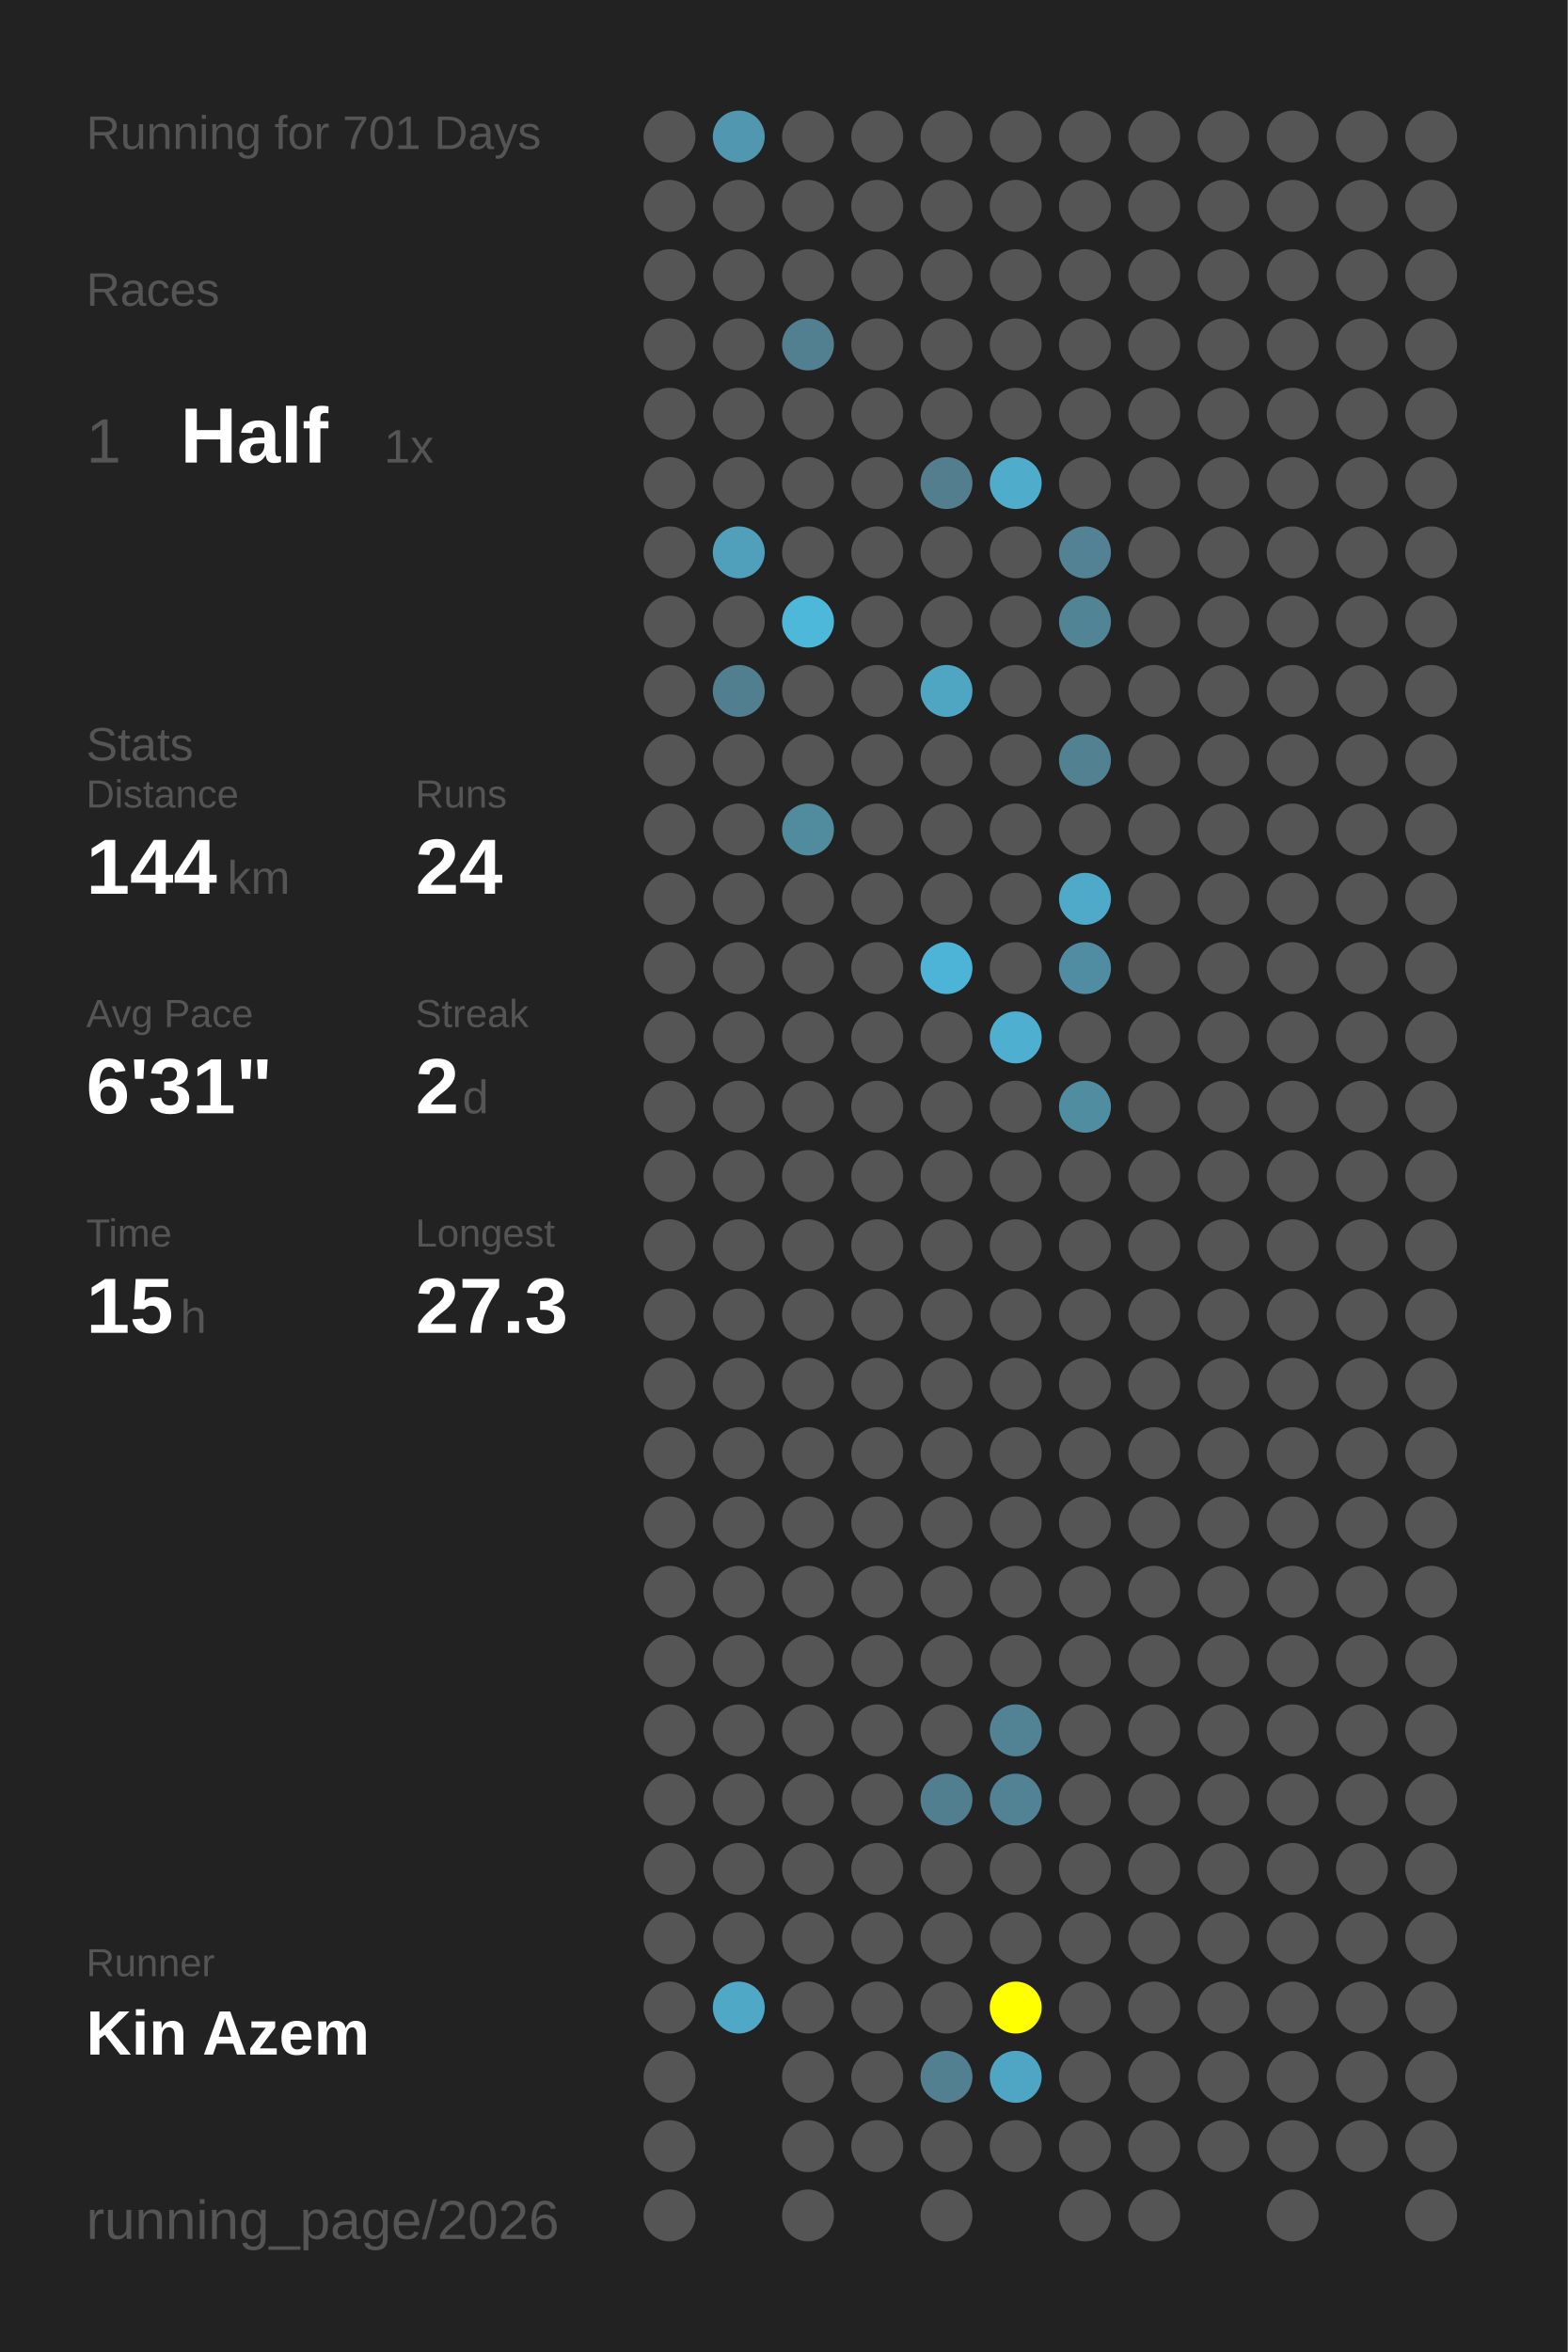
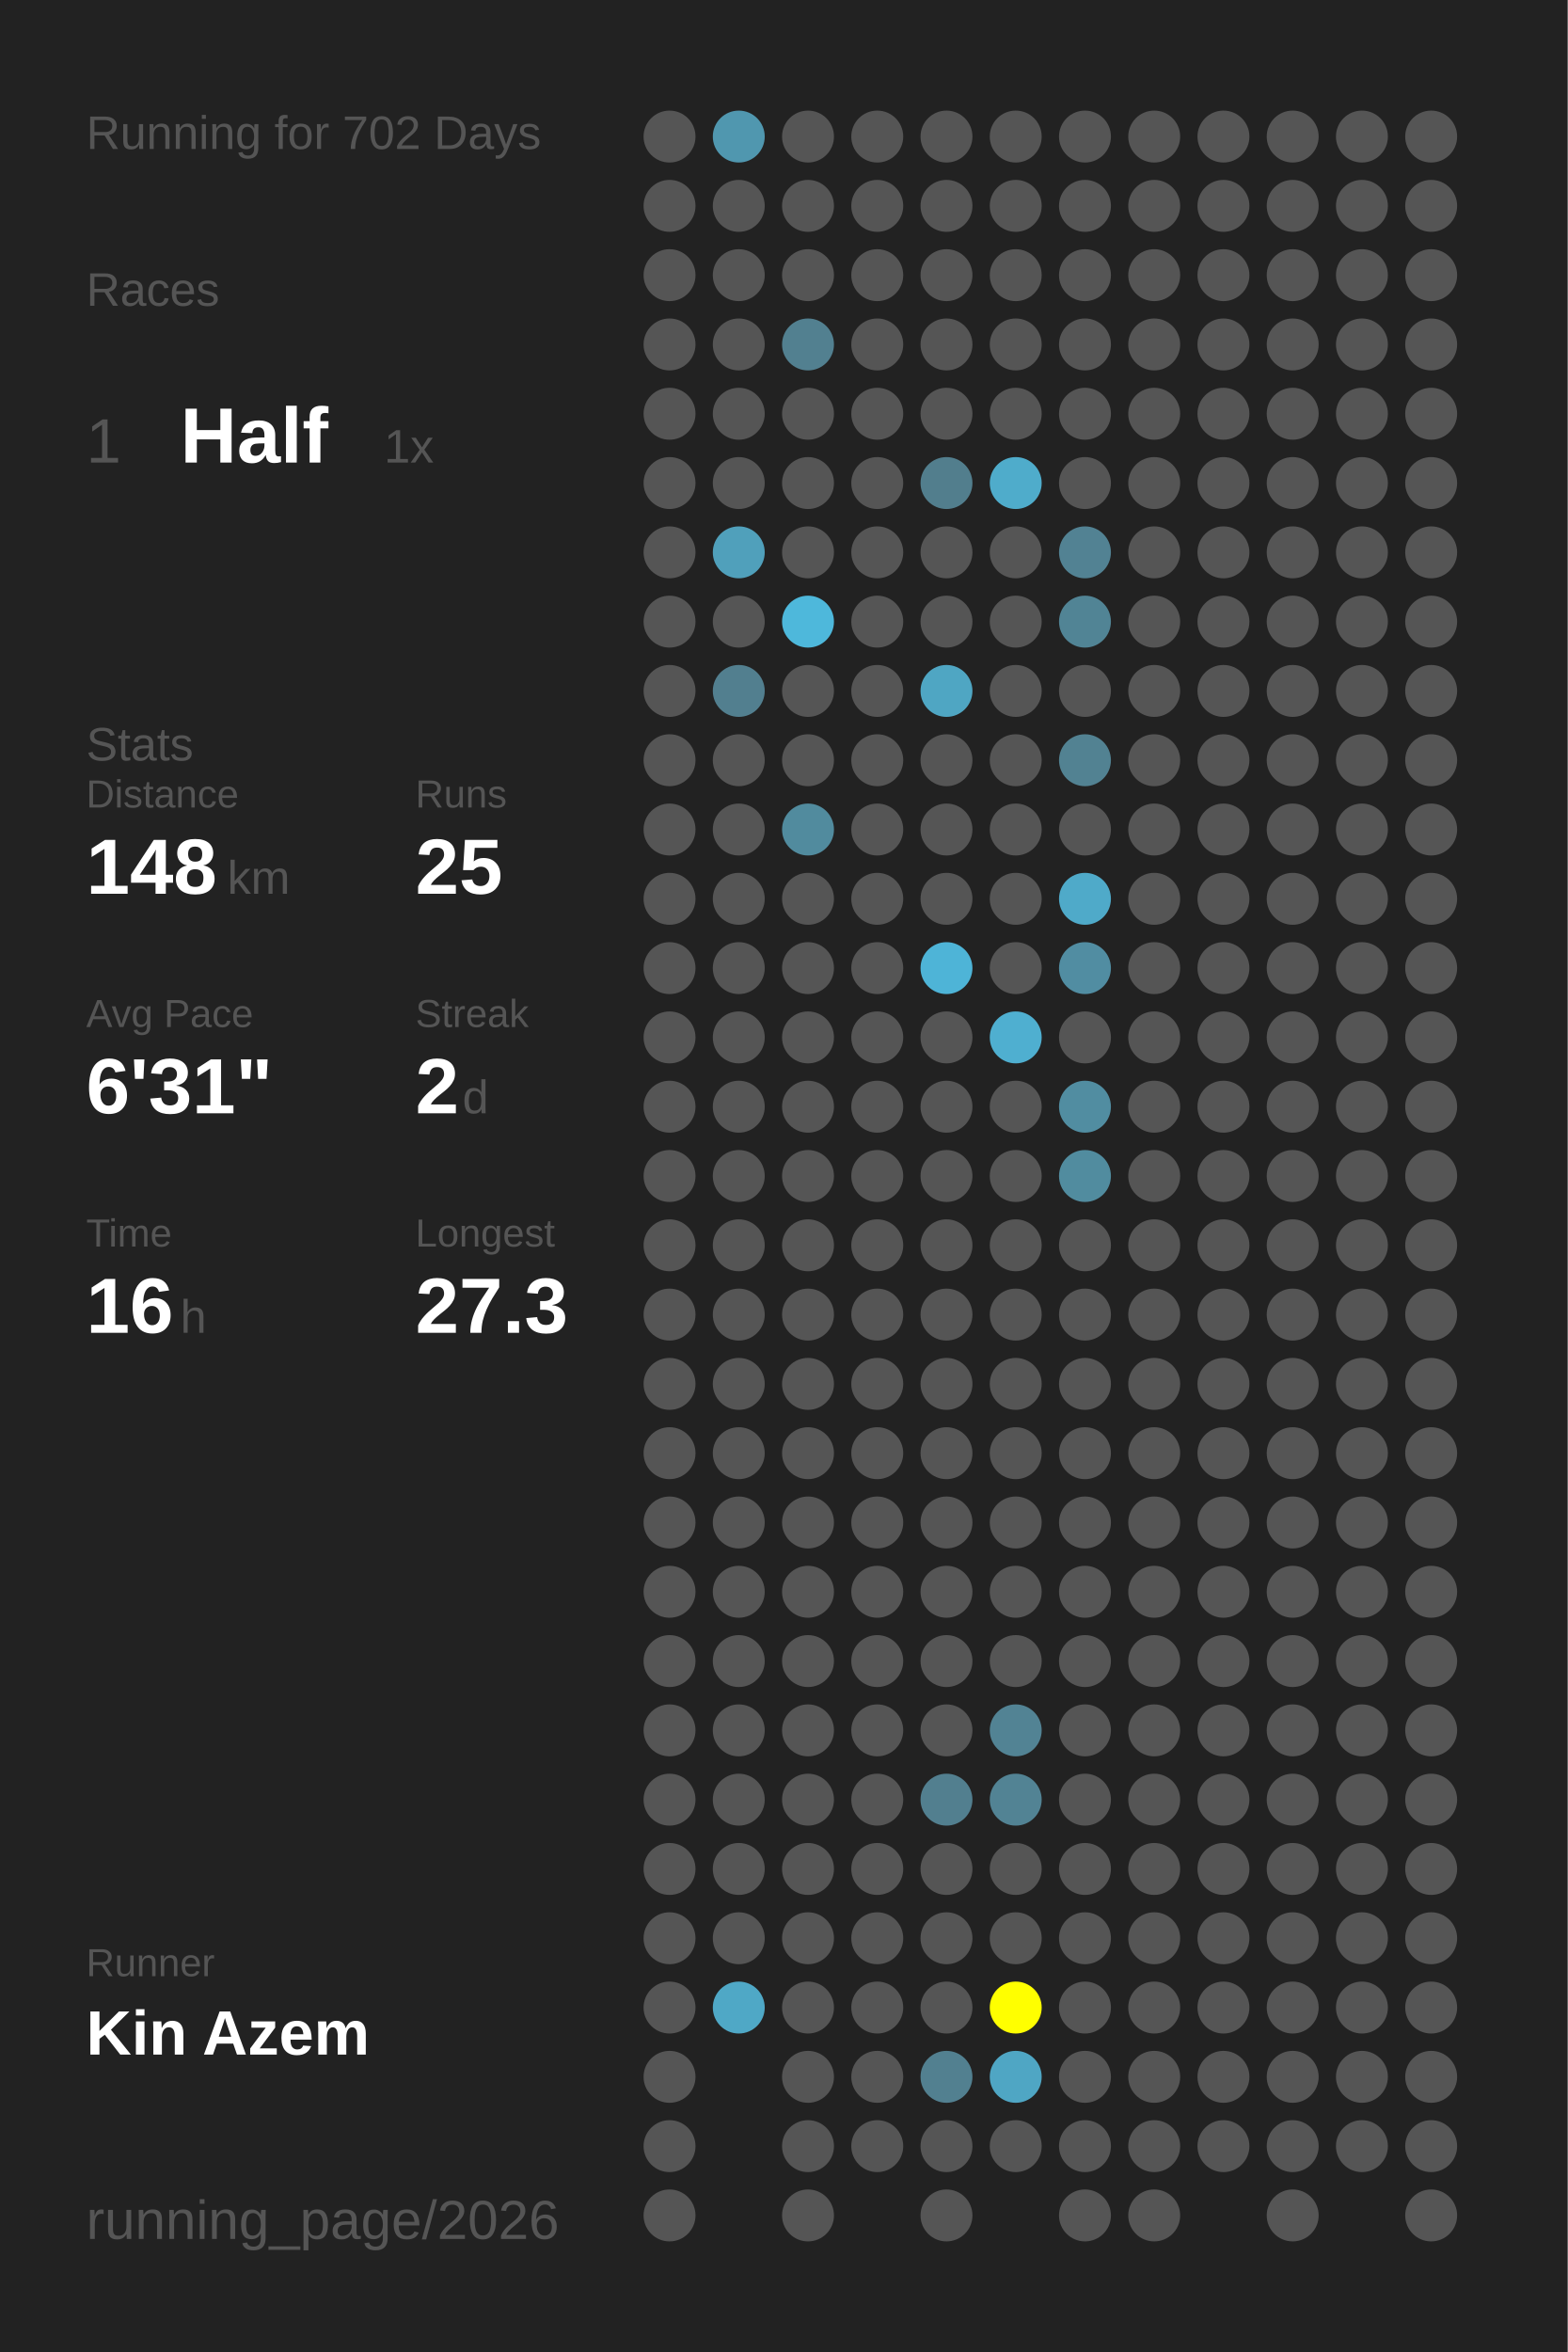
<svg xmlns="http://www.w3.org/2000/svg" baseProfile="full" height="300mm" version="1.1" viewBox="0,0,200,300" width="200mm">
  <defs />
  <rect fill="#222222" height="300" width="200" x="0" y="0" />
-   <text fill="#555555" style="font-size:6px; font-family:Arial;" x="11" y="19">Running for 701 Days</text>
+   <text fill="#555555" style="font-size:6px; font-family:Arial;" x="11" y="19">Running for 702 Days</text>
  <text fill="#555555" style="font-size:6px; font-family:Arial;" x="11" y="39">Races</text>
  <text fill="#555555" style="font-size:8px; font-family:Arial;" x="11" y="59">1</text>
  <text fill="#FFFFFF" style="font-size:10px; font-family:Arial; font-weight:bold;" x="23" y="59">Half</text>
  <text fill="#555555" style="font-size:6px; font-family:Arial;" x="49" y="59">1x</text>
  <text fill="#555555" style="font-size:6px; font-family:Arial;" x="11" y="97">Stats</text>
  <text fill="#555555" style="font-size:5px; font-family:Arial;" x="11" y="103">Distance</text>
-   <text fill="#FFFFFF" style="font-size:10px; font-family:Arial; font-weight:bold;" x="11" y="114">144</text>
+   <text fill="#FFFFFF" style="font-size:10px; font-family:Arial; font-weight:bold;" x="11" y="114">148</text>
  <text fill="#555555" style="font-size:6px; font-family:Arial;" x="29" y="114">km</text>
  <text fill="#555555" style="font-size:5px; font-family:Arial;" x="53" y="103">Runs</text>
-   <text fill="#FFFFFF" style="font-size:10px; font-family:Arial; font-weight:bold;" x="53" y="114">24</text>
+   <text fill="#FFFFFF" style="font-size:10px; font-family:Arial; font-weight:bold;" x="53" y="114">25</text>
  <text fill="#555555" style="font-size:5px; font-family:Arial;" x="11" y="131">Avg Pace</text>
  <text fill="#FFFFFF" style="font-size:10px; font-family:Arial; font-weight:bold;" x="11" y="142">6'31"</text>
  <text fill="#555555" style="font-size:5px; font-family:Arial;" x="53" y="131">Streak</text>
  <text fill="#FFFFFF" style="font-size:10px; font-family:Arial; font-weight:bold;" x="53" y="142">2</text>
  <text fill="#555555" style="font-size:6px; font-family:Arial;" x="59" y="142">d</text>
  <text fill="#555555" style="font-size:5px; font-family:Arial;" x="11" y="159">Time</text>
-   <text fill="#FFFFFF" style="font-size:10px; font-family:Arial; font-weight:bold;" x="11" y="170">15</text>
+   <text fill="#FFFFFF" style="font-size:10px; font-family:Arial; font-weight:bold;" x="11" y="170">16</text>
  <text fill="#555555" style="font-size:6px; font-family:Arial;" x="23" y="170">h</text>
  <text fill="#555555" style="font-size:5px; font-family:Arial;" x="53" y="159">Longest</text>
  <text fill="#FFFFFF" style="font-size:10px; font-family:Arial; font-weight:bold;" x="53" y="170">27.3</text>
  <text fill="#555555" style="font-size:5px; font-family:Arial;" x="11" y="252.065">Runner</text>
  <text fill="#FFFFFF" style="font-size:8px; font-family:Arial; font-weight:bold;" x="11" y="262.065">Kin Azem</text>
  <text fill="#555555" style="font-size:7px; font-family:Arial;" x="11" y="285.581">running_page/2026</text>
  <circle cx="85.417" cy="17.419" fill="#555555" r="3.312" />
  <circle cx="85.417" cy="26.258" fill="#555555" r="3.312" />
  <circle cx="85.417" cy="35.097" fill="#555555" r="3.312" />
  <circle cx="85.417" cy="43.935" fill="#555555" r="3.312" />
  <circle cx="85.417" cy="52.774" fill="#555555" r="3.312" />
  <circle cx="85.417" cy="61.613" fill="#555555" r="3.312" />
  <circle cx="85.417" cy="70.452" fill="#555555" r="3.312" />
  <circle cx="85.417" cy="79.29" fill="#555555" r="3.312" />
  <circle cx="85.417" cy="88.129" fill="#555555" r="3.312" />
  <circle cx="85.417" cy="96.968" fill="#555555" r="3.312" />
  <circle cx="85.417" cy="105.806" fill="#555555" r="3.312" />
  <circle cx="85.417" cy="114.645" fill="#555555" r="3.312" />
  <circle cx="85.417" cy="123.484" fill="#555555" r="3.312" />
  <circle cx="85.417" cy="132.323" fill="#555555" r="3.312" />
  <circle cx="85.417" cy="141.161" fill="#555555" r="3.312" />
  <circle cx="85.417" cy="150" fill="#555555" r="3.312" />
  <circle cx="85.417" cy="158.839" fill="#555555" r="3.312" />
  <circle cx="85.417" cy="167.677" fill="#555555" r="3.312" />
  <circle cx="85.417" cy="176.516" fill="#555555" r="3.312" />
  <circle cx="85.417" cy="185.355" fill="#555555" r="3.312" />
  <circle cx="85.417" cy="194.194" fill="#555555" r="3.312" />
  <circle cx="85.417" cy="203.032" fill="#555555" r="3.312" />
  <circle cx="85.417" cy="211.871" fill="#555555" r="3.312" />
  <circle cx="85.417" cy="220.71" fill="#555555" r="3.312" />
  <circle cx="85.417" cy="229.548" fill="#555555" r="3.312" />
  <circle cx="85.417" cy="238.387" fill="#555555" r="3.312" />
  <circle cx="85.417" cy="247.226" fill="#555555" r="3.312" />
  <circle cx="85.417" cy="256.065" fill="#555555" r="3.312" />
  <circle cx="85.417" cy="264.903" fill="#555555" r="3.312" />
  <circle cx="85.417" cy="273.742" fill="#555555" r="3.312" />
  <circle cx="85.417" cy="282.581" fill="#555555" r="3.312" />
  <circle cx="94.25" cy="17.419" fill="#5097af" r="3.312" />
  <circle cx="94.25" cy="26.258" fill="#555555" r="3.312" />
  <circle cx="94.25" cy="35.097" fill="#555555" r="3.312" />
  <circle cx="94.25" cy="43.935" fill="#555555" r="3.312" />
  <circle cx="94.25" cy="52.774" fill="#555555" r="3.312" />
  <circle cx="94.25" cy="61.613" fill="#555555" r="3.312" />
  <circle cx="94.25" cy="70.452" fill="#50a0bb" r="3.312" />
  <circle cx="94.25" cy="79.29" fill="#555555" r="3.312" />
  <circle cx="94.25" cy="88.129" fill="#527f8f" r="3.312" />
  <circle cx="94.25" cy="96.968" fill="#555555" r="3.312" />
  <circle cx="94.25" cy="105.806" fill="#555555" r="3.312" />
  <circle cx="94.25" cy="114.645" fill="#555555" r="3.312" />
  <circle cx="94.25" cy="123.484" fill="#555555" r="3.312" />
  <circle cx="94.25" cy="132.323" fill="#555555" r="3.312" />
  <circle cx="94.25" cy="141.161" fill="#555555" r="3.312" />
  <circle cx="94.25" cy="150" fill="#555555" r="3.312" />
  <circle cx="94.25" cy="158.839" fill="#555555" r="3.312" />
  <circle cx="94.25" cy="167.677" fill="#555555" r="3.312" />
  <circle cx="94.25" cy="176.516" fill="#555555" r="3.312" />
  <circle cx="94.25" cy="185.355" fill="#555555" r="3.312" />
  <circle cx="94.25" cy="194.194" fill="#555555" r="3.312" />
  <circle cx="94.25" cy="203.032" fill="#555555" r="3.312" />
  <circle cx="94.25" cy="211.871" fill="#555555" r="3.312" />
  <circle cx="94.25" cy="220.71" fill="#555555" r="3.312" />
  <circle cx="94.25" cy="229.548" fill="#555555" r="3.312" />
  <circle cx="94.25" cy="238.387" fill="#555555" r="3.312" />
  <circle cx="94.25" cy="247.226" fill="#555555" r="3.312" />
  <circle cx="94.25" cy="256.065" fill="#4fa8c6" r="3.312" />
  <circle cx="103.083" cy="17.419" fill="#555555" r="3.312" />
  <circle cx="103.083" cy="26.258" fill="#555555" r="3.312" />
  <circle cx="103.083" cy="35.097" fill="#555555" r="3.312" />
  <circle cx="103.083" cy="43.935" fill="#528090" r="3.312" />
  <circle cx="103.083" cy="52.774" fill="#555555" r="3.312" />
  <circle cx="103.083" cy="61.613" fill="#555555" r="3.312" />
  <circle cx="103.083" cy="70.452" fill="#555555" r="3.312" />
  <circle cx="103.083" cy="79.29" fill="#4eb8db" r="3.312" />
  <circle cx="103.083" cy="88.129" fill="#555555" r="3.312" />
  <circle cx="103.083" cy="96.968" fill="#555555" r="3.312" />
  <circle cx="103.083" cy="105.806" fill="#518b9e" r="3.312" />
  <circle cx="103.083" cy="114.645" fill="#555555" r="3.312" />
  <circle cx="103.083" cy="123.484" fill="#555555" r="3.312" />
  <circle cx="103.083" cy="132.323" fill="#555555" r="3.312" />
  <circle cx="103.083" cy="141.161" fill="#555555" r="3.312" />
  <circle cx="103.083" cy="150" fill="#555555" r="3.312" />
  <circle cx="103.083" cy="158.839" fill="#555555" r="3.312" />
  <circle cx="103.083" cy="167.677" fill="#555555" r="3.312" />
  <circle cx="103.083" cy="176.516" fill="#555555" r="3.312" />
  <circle cx="103.083" cy="185.355" fill="#555555" r="3.312" />
  <circle cx="103.083" cy="194.194" fill="#555555" r="3.312" />
  <circle cx="103.083" cy="203.032" fill="#555555" r="3.312" />
  <circle cx="103.083" cy="211.871" fill="#555555" r="3.312" />
  <circle cx="103.083" cy="220.71" fill="#555555" r="3.312" />
  <circle cx="103.083" cy="229.548" fill="#555555" r="3.312" />
  <circle cx="103.083" cy="238.387" fill="#555555" r="3.312" />
  <circle cx="103.083" cy="247.226" fill="#555555" r="3.312" />
  <circle cx="103.083" cy="256.065" fill="#555555" r="3.312" />
  <circle cx="103.083" cy="264.903" fill="#555555" r="3.312" />
  <circle cx="103.083" cy="273.742" fill="#555555" r="3.312" />
  <circle cx="103.083" cy="282.581" fill="#555555" r="3.312" />
  <circle cx="111.917" cy="17.419" fill="#555555" r="3.312" />
  <circle cx="111.917" cy="26.258" fill="#555555" r="3.312" />
  <circle cx="111.917" cy="35.097" fill="#555555" r="3.312" />
  <circle cx="111.917" cy="43.935" fill="#555555" r="3.312" />
  <circle cx="111.917" cy="52.774" fill="#555555" r="3.312" />
  <circle cx="111.917" cy="61.613" fill="#555555" r="3.312" />
  <circle cx="111.917" cy="70.452" fill="#555555" r="3.312" />
  <circle cx="111.917" cy="79.29" fill="#555555" r="3.312" />
  <circle cx="111.917" cy="88.129" fill="#555555" r="3.312" />
  <circle cx="111.917" cy="96.968" fill="#555555" r="3.312" />
  <circle cx="111.917" cy="105.806" fill="#555555" r="3.312" />
  <circle cx="111.917" cy="114.645" fill="#555555" r="3.312" />
  <circle cx="111.917" cy="123.484" fill="#555555" r="3.312" />
  <circle cx="111.917" cy="132.323" fill="#555555" r="3.312" />
  <circle cx="111.917" cy="141.161" fill="#555555" r="3.312" />
  <circle cx="111.917" cy="150" fill="#555555" r="3.312" />
  <circle cx="111.917" cy="158.839" fill="#555555" r="3.312" />
  <circle cx="111.917" cy="167.677" fill="#555555" r="3.312" />
  <circle cx="111.917" cy="176.516" fill="#555555" r="3.312" />
  <circle cx="111.917" cy="185.355" fill="#555555" r="3.312" />
  <circle cx="111.917" cy="194.194" fill="#555555" r="3.312" />
  <circle cx="111.917" cy="203.032" fill="#555555" r="3.312" />
  <circle cx="111.917" cy="211.871" fill="#555555" r="3.312" />
  <circle cx="111.917" cy="220.71" fill="#555555" r="3.312" />
  <circle cx="111.917" cy="229.548" fill="#555555" r="3.312" />
  <circle cx="111.917" cy="238.387" fill="#555555" r="3.312" />
  <circle cx="111.917" cy="247.226" fill="#555555" r="3.312" />
  <circle cx="111.917" cy="256.065" fill="#555555" r="3.312" />
  <circle cx="111.917" cy="264.903" fill="#555555" r="3.312" />
  <circle cx="111.917" cy="273.742" fill="#555555" r="3.312" />
  <circle cx="120.75" cy="17.419" fill="#555555" r="3.312" />
  <circle cx="120.75" cy="26.258" fill="#555555" r="3.312" />
  <circle cx="120.75" cy="35.097" fill="#555555" r="3.312" />
  <circle cx="120.75" cy="43.935" fill="#555555" r="3.312" />
  <circle cx="120.75" cy="52.774" fill="#555555" r="3.312" />
  <circle cx="120.75" cy="61.613" fill="#527e8d" r="3.312" />
  <circle cx="120.75" cy="70.452" fill="#555555" r="3.312" />
  <circle cx="120.75" cy="79.29" fill="#555555" r="3.312" />
  <circle cx="120.75" cy="88.129" fill="#4fa6c3" r="3.312" />
  <circle cx="120.75" cy="96.968" fill="#555555" r="3.312" />
  <circle cx="120.75" cy="105.806" fill="#555555" r="3.312" />
  <circle cx="120.75" cy="114.645" fill="#555555" r="3.312" />
  <circle cx="120.75" cy="123.484" fill="#4eb4d7" r="3.312" />
  <circle cx="120.75" cy="132.323" fill="#555555" r="3.312" />
  <circle cx="120.75" cy="141.161" fill="#555555" r="3.312" />
  <circle cx="120.75" cy="150" fill="#555555" r="3.312" />
  <circle cx="120.75" cy="158.839" fill="#555555" r="3.312" />
  <circle cx="120.75" cy="167.677" fill="#555555" r="3.312" />
  <circle cx="120.75" cy="176.516" fill="#555555" r="3.312" />
  <circle cx="120.75" cy="185.355" fill="#555555" r="3.312" />
  <circle cx="120.75" cy="194.194" fill="#555555" r="3.312" />
  <circle cx="120.75" cy="203.032" fill="#555555" r="3.312" />
  <circle cx="120.75" cy="211.871" fill="#555555" r="3.312" />
  <circle cx="120.75" cy="220.71" fill="#555555" r="3.312" />
  <circle cx="120.75" cy="229.548" fill="#527f8f" r="3.312" />
  <circle cx="120.75" cy="238.387" fill="#555555" r="3.312" />
  <circle cx="120.75" cy="247.226" fill="#555555" r="3.312" />
  <circle cx="120.75" cy="256.065" fill="#555555" r="3.312" />
  <circle cx="120.75" cy="264.903" fill="#528090" r="3.312" />
  <circle cx="120.75" cy="273.742" fill="#555555" r="3.312" />
  <circle cx="120.75" cy="282.581" fill="#555555" r="3.312" />
  <circle cx="129.583" cy="17.419" fill="#555555" r="3.312" />
  <circle cx="129.583" cy="26.258" fill="#555555" r="3.312" />
  <circle cx="129.583" cy="35.097" fill="#555555" r="3.312" />
  <circle cx="129.583" cy="43.935" fill="#555555" r="3.312" />
  <circle cx="129.583" cy="52.774" fill="#555555" r="3.312" />
  <circle cx="129.583" cy="61.613" fill="#4faccb" r="3.312" />
  <circle cx="129.583" cy="70.452" fill="#555555" r="3.312" />
  <circle cx="129.583" cy="79.29" fill="#555555" r="3.312" />
  <circle cx="129.583" cy="88.129" fill="#555555" r="3.312" />
  <circle cx="129.583" cy="96.968" fill="#555555" r="3.312" />
  <circle cx="129.583" cy="105.806" fill="#555555" r="3.312" />
  <circle cx="129.583" cy="114.645" fill="#555555" r="3.312" />
  <circle cx="129.583" cy="123.484" fill="#555555" r="3.312" />
  <circle cx="129.583" cy="132.323" fill="#4fafd0" r="3.312" />
  <circle cx="129.583" cy="141.161" fill="#555555" r="3.312" />
  <circle cx="129.583" cy="150" fill="#555555" r="3.312" />
  <circle cx="129.583" cy="158.839" fill="#555555" r="3.312" />
  <circle cx="129.583" cy="167.677" fill="#555555" r="3.312" />
  <circle cx="129.583" cy="176.516" fill="#555555" r="3.312" />
  <circle cx="129.583" cy="185.355" fill="#555555" r="3.312" />
  <circle cx="129.583" cy="194.194" fill="#555555" r="3.312" />
  <circle cx="129.583" cy="203.032" fill="#555555" r="3.312" />
  <circle cx="129.583" cy="211.871" fill="#555555" r="3.312" />
  <circle cx="129.583" cy="220.71" fill="#528394" r="3.312" />
  <circle cx="129.583" cy="229.548" fill="#528394" r="3.312" />
  <circle cx="129.583" cy="238.387" fill="#555555" r="3.312" />
  <circle cx="129.583" cy="247.226" fill="#555555" r="3.312" />
  <circle cx="129.583" cy="256.065" fill="#FFFF00" r="3.312" />
  <circle cx="129.583" cy="264.903" fill="#4fa6c4" r="3.312" />
  <circle cx="129.583" cy="273.742" fill="#555555" r="3.312" />
  <circle cx="138.417" cy="17.419" fill="#555555" r="3.312" />
  <circle cx="138.417" cy="26.258" fill="#555555" r="3.312" />
  <circle cx="138.417" cy="35.097" fill="#555555" r="3.312" />
  <circle cx="138.417" cy="43.935" fill="#555555" r="3.312" />
  <circle cx="138.417" cy="52.774" fill="#555555" r="3.312" />
  <circle cx="138.417" cy="61.613" fill="#555555" r="3.312" />
  <circle cx="138.417" cy="70.452" fill="#528293" r="3.312" />
  <circle cx="138.417" cy="79.29" fill="#518495" r="3.312" />
  <circle cx="138.417" cy="88.129" fill="#555555" r="3.312" />
  <circle cx="138.417" cy="96.968" fill="#528292" r="3.312" />
  <circle cx="138.417" cy="105.806" fill="#555555" r="3.312" />
  <circle cx="138.417" cy="114.645" fill="#4faac9" r="3.312" />
  <circle cx="138.417" cy="123.484" fill="#518da2" r="3.312" />
  <circle cx="138.417" cy="132.323" fill="#555555" r="3.312" />
  <circle cx="138.417" cy="141.161" fill="#518da1" r="3.312" />
-   <circle cx="138.417" cy="150" fill="#555555" r="3.312" />
+   <circle cx="138.417" cy="150" fill="#518c9f" r="3.312" />
  <circle cx="138.417" cy="158.839" fill="#555555" r="3.312" />
  <circle cx="138.417" cy="167.677" fill="#555555" r="3.312" />
  <circle cx="138.417" cy="176.516" fill="#555555" r="3.312" />
  <circle cx="138.417" cy="185.355" fill="#555555" r="3.312" />
  <circle cx="138.417" cy="194.194" fill="#555555" r="3.312" />
  <circle cx="138.417" cy="203.032" fill="#555555" r="3.312" />
  <circle cx="138.417" cy="211.871" fill="#555555" r="3.312" />
  <circle cx="138.417" cy="220.71" fill="#555555" r="3.312" />
  <circle cx="138.417" cy="229.548" fill="#555555" r="3.312" />
  <circle cx="138.417" cy="238.387" fill="#555555" r="3.312" />
  <circle cx="138.417" cy="247.226" fill="#555555" r="3.312" />
  <circle cx="138.417" cy="256.065" fill="#555555" r="3.312" />
  <circle cx="138.417" cy="264.903" fill="#555555" r="3.312" />
  <circle cx="138.417" cy="273.742" fill="#555555" r="3.312" />
  <circle cx="138.417" cy="282.581" fill="#555555" r="3.312" />
  <circle cx="147.25" cy="17.419" fill="#555555" r="3.312" />
  <circle cx="147.25" cy="26.258" fill="#555555" r="3.312" />
  <circle cx="147.25" cy="35.097" fill="#555555" r="3.312" />
  <circle cx="147.25" cy="43.935" fill="#555555" r="3.312" />
  <circle cx="147.25" cy="52.774" fill="#555555" r="3.312" />
  <circle cx="147.25" cy="61.613" fill="#555555" r="3.312" />
  <circle cx="147.25" cy="70.452" fill="#555555" r="3.312" />
  <circle cx="147.25" cy="79.29" fill="#555555" r="3.312" />
  <circle cx="147.25" cy="88.129" fill="#555555" r="3.312" />
  <circle cx="147.25" cy="96.968" fill="#555555" r="3.312" />
  <circle cx="147.25" cy="105.806" fill="#555555" r="3.312" />
  <circle cx="147.25" cy="114.645" fill="#555555" r="3.312" />
  <circle cx="147.25" cy="123.484" fill="#555555" r="3.312" />
  <circle cx="147.25" cy="132.323" fill="#555555" r="3.312" />
  <circle cx="147.25" cy="141.161" fill="#555555" r="3.312" />
  <circle cx="147.25" cy="150" fill="#555555" r="3.312" />
  <circle cx="147.25" cy="158.839" fill="#555555" r="3.312" />
  <circle cx="147.25" cy="167.677" fill="#555555" r="3.312" />
  <circle cx="147.25" cy="176.516" fill="#555555" r="3.312" />
  <circle cx="147.25" cy="185.355" fill="#555555" r="3.312" />
  <circle cx="147.25" cy="194.194" fill="#555555" r="3.312" />
  <circle cx="147.25" cy="203.032" fill="#555555" r="3.312" />
  <circle cx="147.25" cy="211.871" fill="#555555" r="3.312" />
  <circle cx="147.25" cy="220.71" fill="#555555" r="3.312" />
  <circle cx="147.25" cy="229.548" fill="#555555" r="3.312" />
  <circle cx="147.25" cy="238.387" fill="#555555" r="3.312" />
  <circle cx="147.25" cy="247.226" fill="#555555" r="3.312" />
  <circle cx="147.25" cy="256.065" fill="#555555" r="3.312" />
  <circle cx="147.25" cy="264.903" fill="#555555" r="3.312" />
  <circle cx="147.25" cy="273.742" fill="#555555" r="3.312" />
  <circle cx="147.25" cy="282.581" fill="#555555" r="3.312" />
  <circle cx="156.083" cy="17.419" fill="#555555" r="3.312" />
  <circle cx="156.083" cy="26.258" fill="#555555" r="3.312" />
  <circle cx="156.083" cy="35.097" fill="#555555" r="3.312" />
  <circle cx="156.083" cy="43.935" fill="#555555" r="3.312" />
  <circle cx="156.083" cy="52.774" fill="#555555" r="3.312" />
  <circle cx="156.083" cy="61.613" fill="#555555" r="3.312" />
  <circle cx="156.083" cy="70.452" fill="#555555" r="3.312" />
  <circle cx="156.083" cy="79.29" fill="#555555" r="3.312" />
  <circle cx="156.083" cy="88.129" fill="#555555" r="3.312" />
  <circle cx="156.083" cy="96.968" fill="#555555" r="3.312" />
  <circle cx="156.083" cy="105.806" fill="#555555" r="3.312" />
  <circle cx="156.083" cy="114.645" fill="#555555" r="3.312" />
  <circle cx="156.083" cy="123.484" fill="#555555" r="3.312" />
  <circle cx="156.083" cy="132.323" fill="#555555" r="3.312" />
  <circle cx="156.083" cy="141.161" fill="#555555" r="3.312" />
  <circle cx="156.083" cy="150" fill="#555555" r="3.312" />
  <circle cx="156.083" cy="158.839" fill="#555555" r="3.312" />
  <circle cx="156.083" cy="167.677" fill="#555555" r="3.312" />
  <circle cx="156.083" cy="176.516" fill="#555555" r="3.312" />
  <circle cx="156.083" cy="185.355" fill="#555555" r="3.312" />
  <circle cx="156.083" cy="194.194" fill="#555555" r="3.312" />
  <circle cx="156.083" cy="203.032" fill="#555555" r="3.312" />
  <circle cx="156.083" cy="211.871" fill="#555555" r="3.312" />
  <circle cx="156.083" cy="220.71" fill="#555555" r="3.312" />
  <circle cx="156.083" cy="229.548" fill="#555555" r="3.312" />
  <circle cx="156.083" cy="238.387" fill="#555555" r="3.312" />
  <circle cx="156.083" cy="247.226" fill="#555555" r="3.312" />
  <circle cx="156.083" cy="256.065" fill="#555555" r="3.312" />
  <circle cx="156.083" cy="264.903" fill="#555555" r="3.312" />
  <circle cx="156.083" cy="273.742" fill="#555555" r="3.312" />
  <circle cx="164.917" cy="17.419" fill="#555555" r="3.312" />
  <circle cx="164.917" cy="26.258" fill="#555555" r="3.312" />
  <circle cx="164.917" cy="35.097" fill="#555555" r="3.312" />
  <circle cx="164.917" cy="43.935" fill="#555555" r="3.312" />
  <circle cx="164.917" cy="52.774" fill="#555555" r="3.312" />
  <circle cx="164.917" cy="61.613" fill="#555555" r="3.312" />
  <circle cx="164.917" cy="70.452" fill="#555555" r="3.312" />
  <circle cx="164.917" cy="79.29" fill="#555555" r="3.312" />
  <circle cx="164.917" cy="88.129" fill="#555555" r="3.312" />
  <circle cx="164.917" cy="96.968" fill="#555555" r="3.312" />
  <circle cx="164.917" cy="105.806" fill="#555555" r="3.312" />
  <circle cx="164.917" cy="114.645" fill="#555555" r="3.312" />
  <circle cx="164.917" cy="123.484" fill="#555555" r="3.312" />
  <circle cx="164.917" cy="132.323" fill="#555555" r="3.312" />
  <circle cx="164.917" cy="141.161" fill="#555555" r="3.312" />
  <circle cx="164.917" cy="150" fill="#555555" r="3.312" />
  <circle cx="164.917" cy="158.839" fill="#555555" r="3.312" />
  <circle cx="164.917" cy="167.677" fill="#555555" r="3.312" />
  <circle cx="164.917" cy="176.516" fill="#555555" r="3.312" />
  <circle cx="164.917" cy="185.355" fill="#555555" r="3.312" />
  <circle cx="164.917" cy="194.194" fill="#555555" r="3.312" />
  <circle cx="164.917" cy="203.032" fill="#555555" r="3.312" />
  <circle cx="164.917" cy="211.871" fill="#555555" r="3.312" />
  <circle cx="164.917" cy="220.71" fill="#555555" r="3.312" />
  <circle cx="164.917" cy="229.548" fill="#555555" r="3.312" />
  <circle cx="164.917" cy="238.387" fill="#555555" r="3.312" />
  <circle cx="164.917" cy="247.226" fill="#555555" r="3.312" />
  <circle cx="164.917" cy="256.065" fill="#555555" r="3.312" />
  <circle cx="164.917" cy="264.903" fill="#555555" r="3.312" />
  <circle cx="164.917" cy="273.742" fill="#555555" r="3.312" />
  <circle cx="164.917" cy="282.581" fill="#555555" r="3.312" />
  <circle cx="173.75" cy="17.419" fill="#555555" r="3.312" />
  <circle cx="173.75" cy="26.258" fill="#555555" r="3.312" />
  <circle cx="173.75" cy="35.097" fill="#555555" r="3.312" />
  <circle cx="173.75" cy="43.935" fill="#555555" r="3.312" />
  <circle cx="173.75" cy="52.774" fill="#555555" r="3.312" />
  <circle cx="173.75" cy="61.613" fill="#555555" r="3.312" />
  <circle cx="173.75" cy="70.452" fill="#555555" r="3.312" />
  <circle cx="173.75" cy="79.29" fill="#555555" r="3.312" />
  <circle cx="173.75" cy="88.129" fill="#555555" r="3.312" />
  <circle cx="173.75" cy="96.968" fill="#555555" r="3.312" />
  <circle cx="173.75" cy="105.806" fill="#555555" r="3.312" />
  <circle cx="173.75" cy="114.645" fill="#555555" r="3.312" />
  <circle cx="173.75" cy="123.484" fill="#555555" r="3.312" />
  <circle cx="173.75" cy="132.323" fill="#555555" r="3.312" />
  <circle cx="173.75" cy="141.161" fill="#555555" r="3.312" />
  <circle cx="173.75" cy="150" fill="#555555" r="3.312" />
  <circle cx="173.75" cy="158.839" fill="#555555" r="3.312" />
  <circle cx="173.75" cy="167.677" fill="#555555" r="3.312" />
  <circle cx="173.75" cy="176.516" fill="#555555" r="3.312" />
  <circle cx="173.75" cy="185.355" fill="#555555" r="3.312" />
  <circle cx="173.75" cy="194.194" fill="#555555" r="3.312" />
  <circle cx="173.75" cy="203.032" fill="#555555" r="3.312" />
  <circle cx="173.75" cy="211.871" fill="#555555" r="3.312" />
  <circle cx="173.75" cy="220.71" fill="#555555" r="3.312" />
  <circle cx="173.75" cy="229.548" fill="#555555" r="3.312" />
  <circle cx="173.75" cy="238.387" fill="#555555" r="3.312" />
  <circle cx="173.75" cy="247.226" fill="#555555" r="3.312" />
  <circle cx="173.75" cy="256.065" fill="#555555" r="3.312" />
  <circle cx="173.75" cy="264.903" fill="#555555" r="3.312" />
  <circle cx="173.75" cy="273.742" fill="#555555" r="3.312" />
  <circle cx="182.583" cy="17.419" fill="#555555" r="3.312" />
  <circle cx="182.583" cy="26.258" fill="#555555" r="3.312" />
  <circle cx="182.583" cy="35.097" fill="#555555" r="3.312" />
  <circle cx="182.583" cy="43.935" fill="#555555" r="3.312" />
  <circle cx="182.583" cy="52.774" fill="#555555" r="3.312" />
  <circle cx="182.583" cy="61.613" fill="#555555" r="3.312" />
  <circle cx="182.583" cy="70.452" fill="#555555" r="3.312" />
  <circle cx="182.583" cy="79.29" fill="#555555" r="3.312" />
  <circle cx="182.583" cy="88.129" fill="#555555" r="3.312" />
  <circle cx="182.583" cy="96.968" fill="#555555" r="3.312" />
  <circle cx="182.583" cy="105.806" fill="#555555" r="3.312" />
  <circle cx="182.583" cy="114.645" fill="#555555" r="3.312" />
  <circle cx="182.583" cy="123.484" fill="#555555" r="3.312" />
  <circle cx="182.583" cy="132.323" fill="#555555" r="3.312" />
  <circle cx="182.583" cy="141.161" fill="#555555" r="3.312" />
  <circle cx="182.583" cy="150" fill="#555555" r="3.312" />
  <circle cx="182.583" cy="158.839" fill="#555555" r="3.312" />
  <circle cx="182.583" cy="167.677" fill="#555555" r="3.312" />
  <circle cx="182.583" cy="176.516" fill="#555555" r="3.312" />
  <circle cx="182.583" cy="185.355" fill="#555555" r="3.312" />
  <circle cx="182.583" cy="194.194" fill="#555555" r="3.312" />
  <circle cx="182.583" cy="203.032" fill="#555555" r="3.312" />
  <circle cx="182.583" cy="211.871" fill="#555555" r="3.312" />
  <circle cx="182.583" cy="220.71" fill="#555555" r="3.312" />
  <circle cx="182.583" cy="229.548" fill="#555555" r="3.312" />
  <circle cx="182.583" cy="238.387" fill="#555555" r="3.312" />
  <circle cx="182.583" cy="247.226" fill="#555555" r="3.312" />
  <circle cx="182.583" cy="256.065" fill="#555555" r="3.312" />
  <circle cx="182.583" cy="264.903" fill="#555555" r="3.312" />
  <circle cx="182.583" cy="273.742" fill="#555555" r="3.312" />
  <circle cx="182.583" cy="282.581" fill="#555555" r="3.312" />
</svg>
